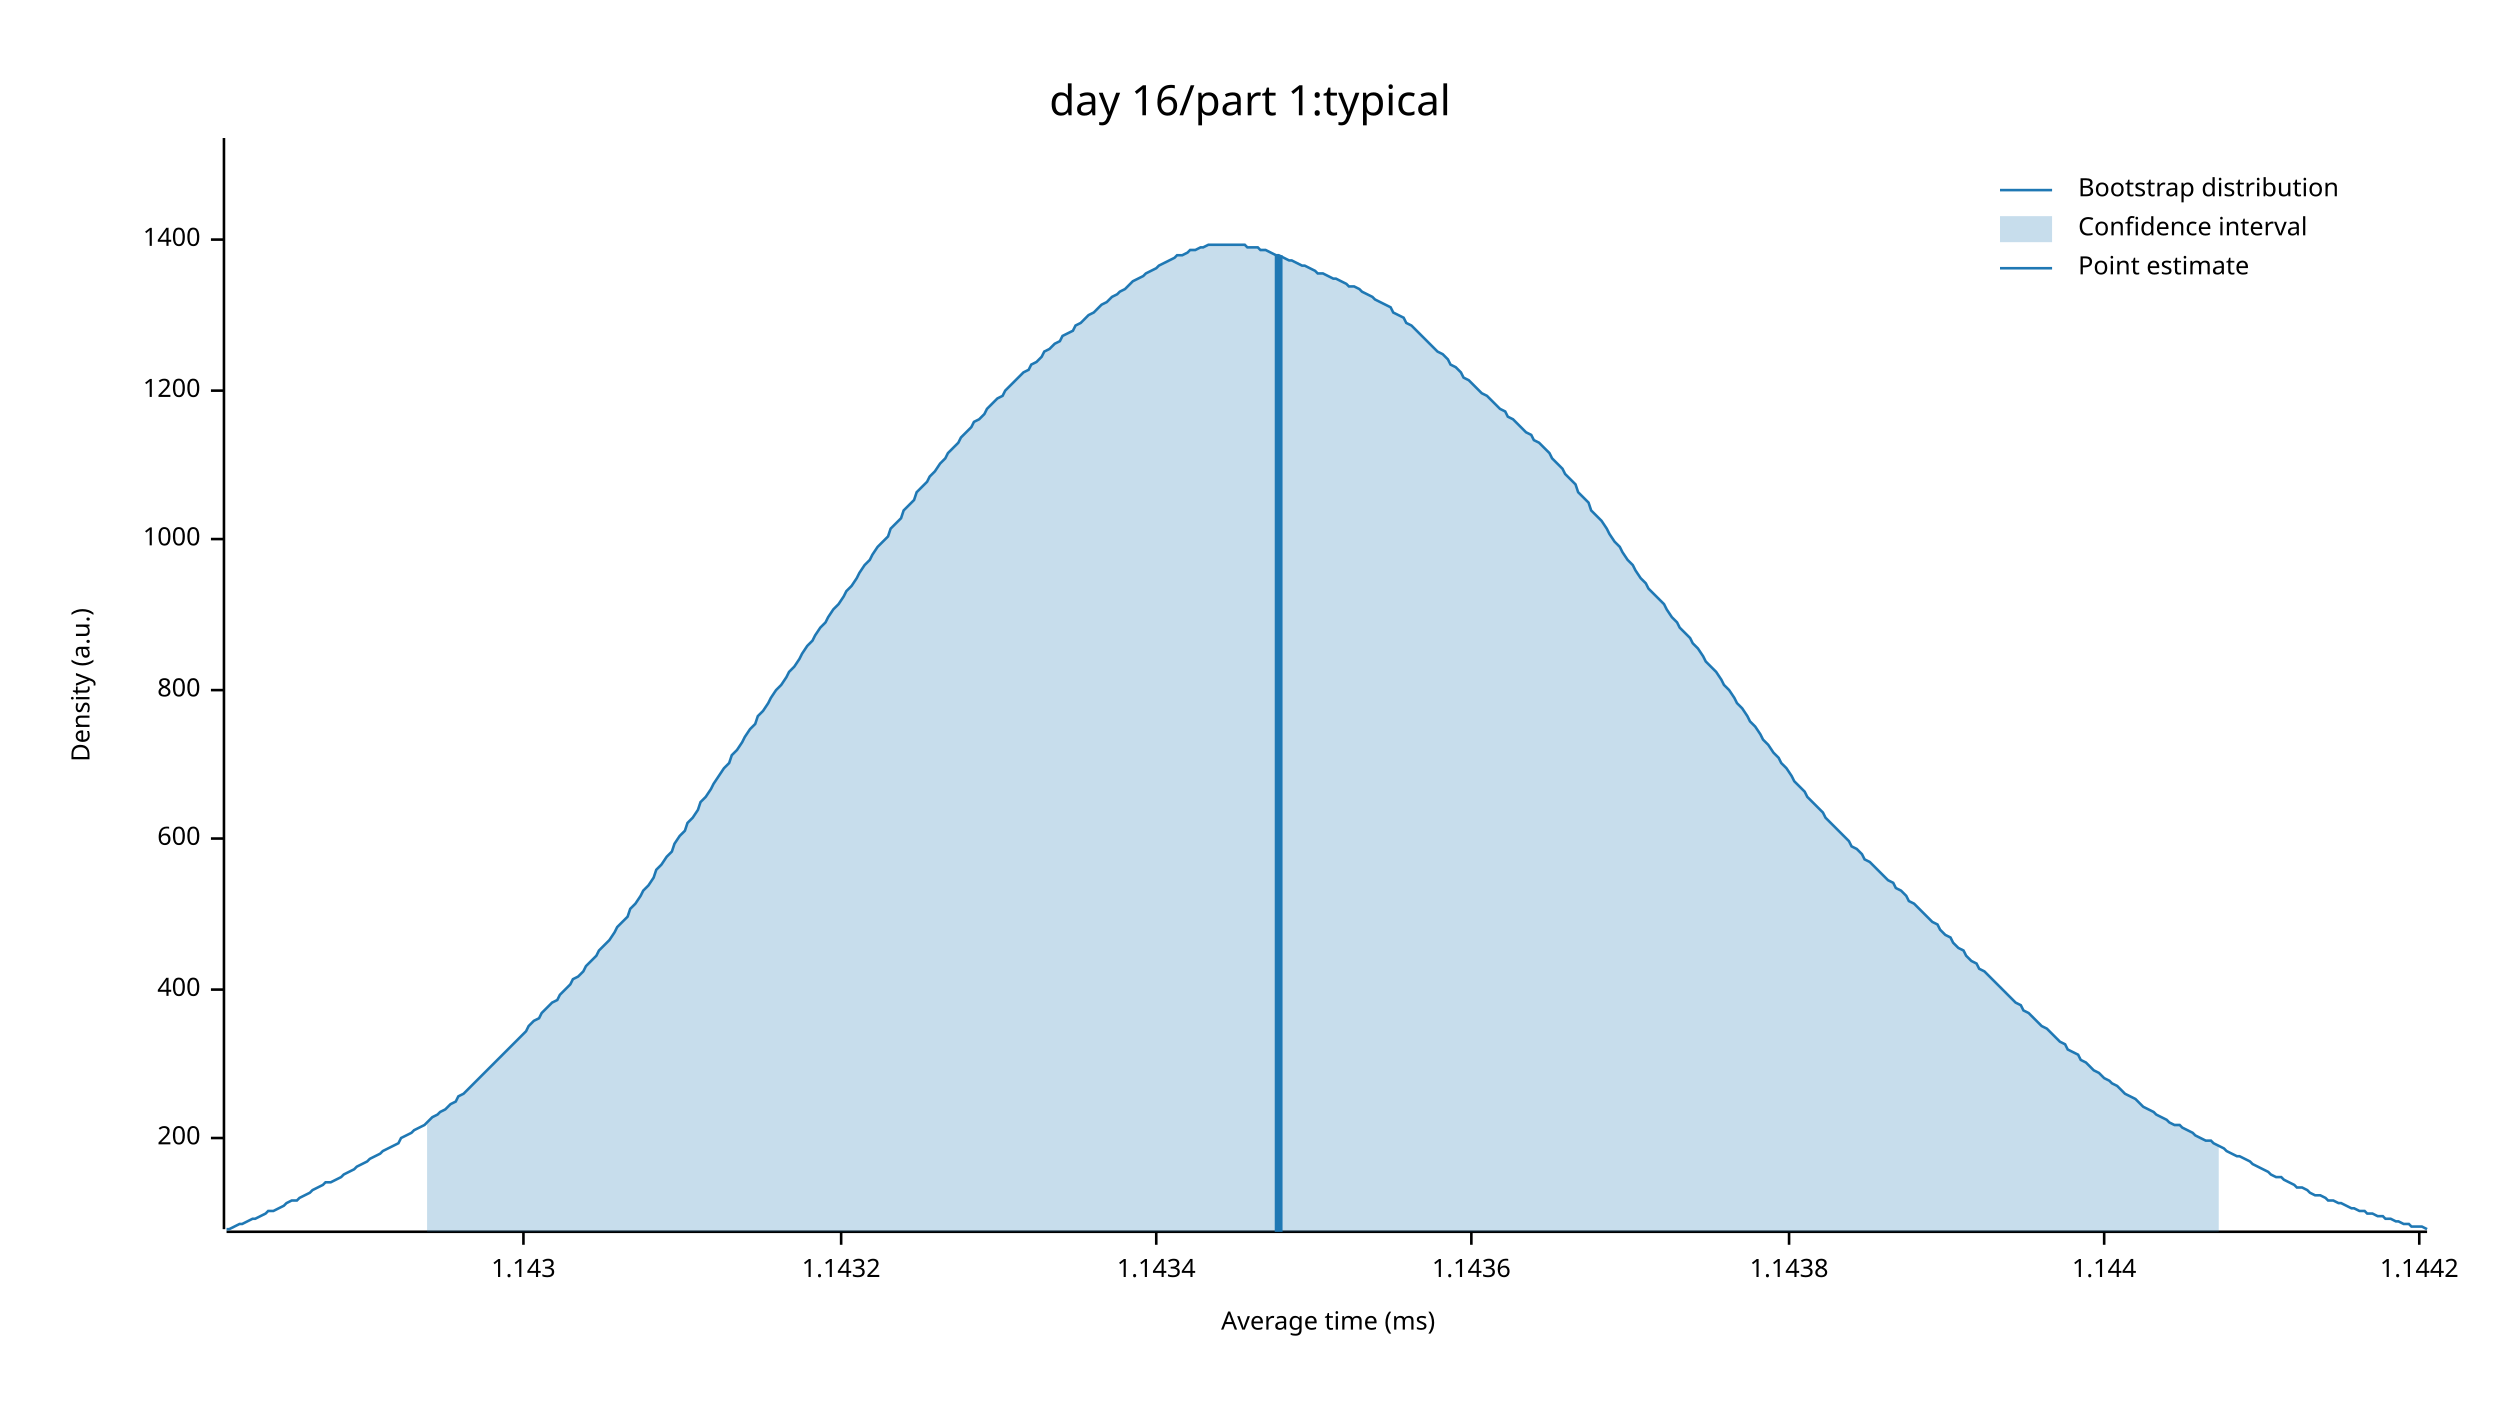
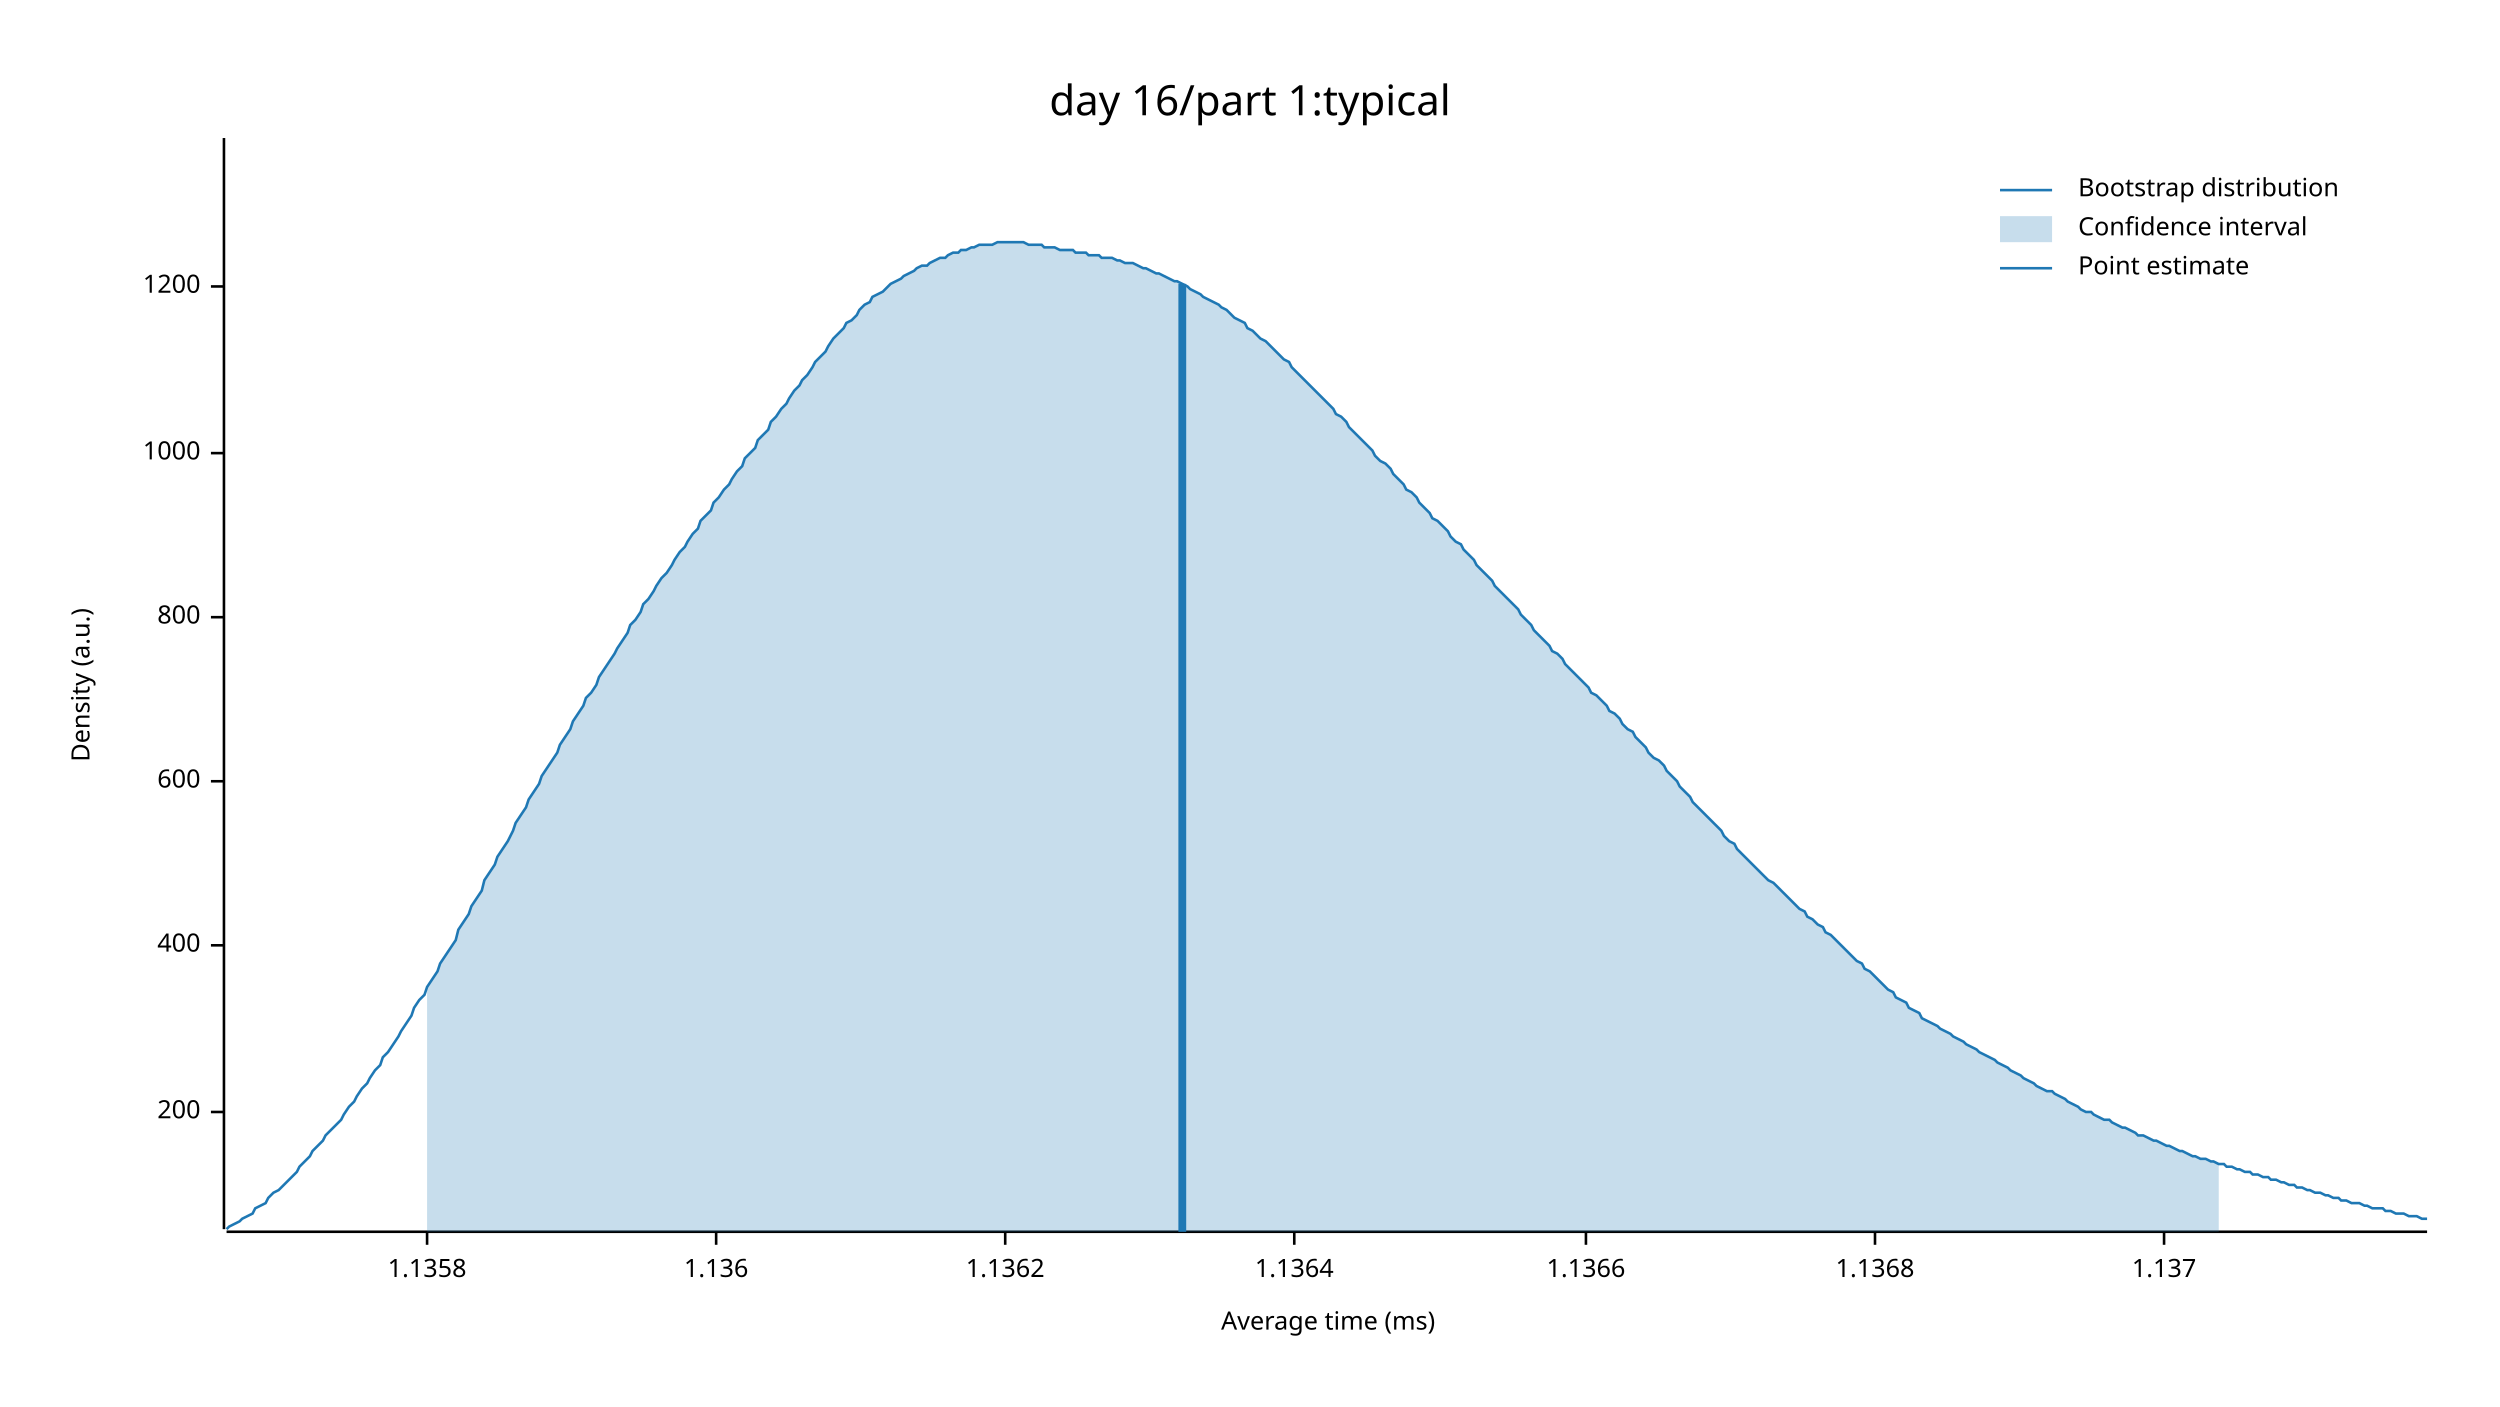
<svg xmlns="http://www.w3.org/2000/svg" width="960" height="540" viewBox="0 0 960 540">
  <text x="480" y="32" dy="0.76em" text-anchor="middle" font-family="sans-serif" font-size="16.129" opacity="1" fill="#000000">
day 16/part 1:typical
</text>
  <text x="27" y="263" dy="0.76em" text-anchor="middle" font-family="sans-serif" font-size="9.677" opacity="1" fill="#000000" transform="rotate(270, 27, 263)">
Density (a.u.)
</text>
  <text x="510" y="513" dy="-0.5ex" text-anchor="middle" font-family="sans-serif" font-size="9.677" opacity="1" fill="#000000">
Average time (ms)
</text>
  <polyline fill="none" opacity="1" stroke="#000000" stroke-width="1" points="86,53 86,472 " />
-   <text x="77" y="437" dy="0.5ex" text-anchor="end" font-family="sans-serif" font-size="9.677" opacity="1" fill="#000000">
+   <text x="77" y="427" dy="0.5ex" text-anchor="end" font-family="sans-serif" font-size="9.677" opacity="1" fill="#000000">
200
</text>
-   <polyline fill="none" opacity="1" stroke="#000000" stroke-width="1" points="81,437 86,437 " />
-   <text x="77" y="380" dy="0.5ex" text-anchor="end" font-family="sans-serif" font-size="9.677" opacity="1" fill="#000000">
+   <polyline fill="none" opacity="1" stroke="#000000" stroke-width="1" points="81,427 86,427 " />
+   <text x="77" y="363" dy="0.5ex" text-anchor="end" font-family="sans-serif" font-size="9.677" opacity="1" fill="#000000">
400
</text>
-   <polyline fill="none" opacity="1" stroke="#000000" stroke-width="1" points="81,380 86,380 " />
-   <text x="77" y="322" dy="0.5ex" text-anchor="end" font-family="sans-serif" font-size="9.677" opacity="1" fill="#000000">
+   <polyline fill="none" opacity="1" stroke="#000000" stroke-width="1" points="81,363 86,363 " />
+   <text x="77" y="300" dy="0.5ex" text-anchor="end" font-family="sans-serif" font-size="9.677" opacity="1" fill="#000000">
600
</text>
-   <polyline fill="none" opacity="1" stroke="#000000" stroke-width="1" points="81,322 86,322 " />
-   <text x="77" y="265" dy="0.5ex" text-anchor="end" font-family="sans-serif" font-size="9.677" opacity="1" fill="#000000">
+   <polyline fill="none" opacity="1" stroke="#000000" stroke-width="1" points="81,300 86,300 " />
+   <text x="77" y="237" dy="0.5ex" text-anchor="end" font-family="sans-serif" font-size="9.677" opacity="1" fill="#000000">
800
</text>
-   <polyline fill="none" opacity="1" stroke="#000000" stroke-width="1" points="81,265 86,265 " />
-   <text x="77" y="207" dy="0.5ex" text-anchor="end" font-family="sans-serif" font-size="9.677" opacity="1" fill="#000000">
+   <polyline fill="none" opacity="1" stroke="#000000" stroke-width="1" points="81,237 86,237 " />
+   <text x="77" y="174" dy="0.5ex" text-anchor="end" font-family="sans-serif" font-size="9.677" opacity="1" fill="#000000">
1000
</text>
-   <polyline fill="none" opacity="1" stroke="#000000" stroke-width="1" points="81,207 86,207 " />
-   <text x="77" y="150" dy="0.5ex" text-anchor="end" font-family="sans-serif" font-size="9.677" opacity="1" fill="#000000">
+   <polyline fill="none" opacity="1" stroke="#000000" stroke-width="1" points="81,174 86,174 " />
+   <text x="77" y="110" dy="0.5ex" text-anchor="end" font-family="sans-serif" font-size="9.677" opacity="1" fill="#000000">
1200
</text>
-   <polyline fill="none" opacity="1" stroke="#000000" stroke-width="1" points="81,150 86,150 " />
-   <text x="77" y="92" dy="0.5ex" text-anchor="end" font-family="sans-serif" font-size="9.677" opacity="1" fill="#000000">
- 1400
+   <polyline fill="none" opacity="1" stroke="#000000" stroke-width="1" points="81,110 86,110 " />
+   <polyline fill="none" opacity="1" stroke="#000000" stroke-width="1" points="87,473 932,473 " />
+   <text x="164" y="483" dy="0.76em" text-anchor="middle" font-family="sans-serif" font-size="9.677" opacity="1" fill="#000000">
+ 1.1358
</text>
-   <polyline fill="none" opacity="1" stroke="#000000" stroke-width="1" points="81,92 86,92 " />
-   <polyline fill="none" opacity="1" stroke="#000000" stroke-width="1" points="87,473 932,473 " />
-   <text x="201" y="483" dy="0.76em" text-anchor="middle" font-family="sans-serif" font-size="9.677" opacity="1" fill="#000000">
- 1.143
+   <polyline fill="none" opacity="1" stroke="#000000" stroke-width="1" points="164,473 164,478 " />
+   <text x="275" y="483" dy="0.76em" text-anchor="middle" font-family="sans-serif" font-size="9.677" opacity="1" fill="#000000">
+ 1.136
</text>
-   <polyline fill="none" opacity="1" stroke="#000000" stroke-width="1" points="201,473 201,478 " />
-   <text x="323" y="483" dy="0.76em" text-anchor="middle" font-family="sans-serif" font-size="9.677" opacity="1" fill="#000000">
- 1.1432
+   <polyline fill="none" opacity="1" stroke="#000000" stroke-width="1" points="275,473 275,478 " />
+   <text x="386" y="483" dy="0.76em" text-anchor="middle" font-family="sans-serif" font-size="9.677" opacity="1" fill="#000000">
+ 1.1362
</text>
-   <polyline fill="none" opacity="1" stroke="#000000" stroke-width="1" points="323,473 323,478 " />
-   <text x="444" y="483" dy="0.76em" text-anchor="middle" font-family="sans-serif" font-size="9.677" opacity="1" fill="#000000">
- 1.1434
+   <polyline fill="none" opacity="1" stroke="#000000" stroke-width="1" points="386,473 386,478 " />
+   <text x="497" y="483" dy="0.76em" text-anchor="middle" font-family="sans-serif" font-size="9.677" opacity="1" fill="#000000">
+ 1.1364
</text>
-   <polyline fill="none" opacity="1" stroke="#000000" stroke-width="1" points="444,473 444,478 " />
-   <text x="565" y="483" dy="0.76em" text-anchor="middle" font-family="sans-serif" font-size="9.677" opacity="1" fill="#000000">
- 1.1436
+   <polyline fill="none" opacity="1" stroke="#000000" stroke-width="1" points="497,473 497,478 " />
+   <text x="609" y="483" dy="0.76em" text-anchor="middle" font-family="sans-serif" font-size="9.677" opacity="1" fill="#000000">
+ 1.1366
</text>
-   <polyline fill="none" opacity="1" stroke="#000000" stroke-width="1" points="565,473 565,478 " />
-   <text x="687" y="483" dy="0.76em" text-anchor="middle" font-family="sans-serif" font-size="9.677" opacity="1" fill="#000000">
- 1.1438
+   <polyline fill="none" opacity="1" stroke="#000000" stroke-width="1" points="609,473 609,478 " />
+   <text x="720" y="483" dy="0.76em" text-anchor="middle" font-family="sans-serif" font-size="9.677" opacity="1" fill="#000000">
+ 1.1368
</text>
-   <polyline fill="none" opacity="1" stroke="#000000" stroke-width="1" points="687,473 687,478 " />
-   <text x="808" y="483" dy="0.76em" text-anchor="middle" font-family="sans-serif" font-size="9.677" opacity="1" fill="#000000">
- 1.144
+   <polyline fill="none" opacity="1" stroke="#000000" stroke-width="1" points="720,473 720,478 " />
+   <text x="831" y="483" dy="0.76em" text-anchor="middle" font-family="sans-serif" font-size="9.677" opacity="1" fill="#000000">
+ 1.137
</text>
-   <polyline fill="none" opacity="1" stroke="#000000" stroke-width="1" points="808,473 808,478 " />
-   <text x="929" y="483" dy="0.76em" text-anchor="middle" font-family="sans-serif" font-size="9.677" opacity="1" fill="#000000">
- 1.1442
- </text>
-   <polyline fill="none" opacity="1" stroke="#000000" stroke-width="1" points="929,473 929,478 " />
-   <polyline fill="none" opacity="1" stroke="#1F78B4" stroke-width="1" points="87,472 88,472 90,471 92,470 93,470 95,469 97,468 98,468 100,467 102,466 103,465 105,465 107,464 109,463 110,462 112,461 114,461 115,460 117,459 119,458 120,457 122,456 124,455 125,454 127,454 129,453 131,452 132,451 134,450 136,449 137,448 139,447 141,446 142,445 144,444 146,443 147,442 149,441 151,440 153,439 154,437 156,436 158,435 159,434 161,433 163,432 164,431 166,429 168,428 169,427 171,426 173,424 175,423 176,421 178,420 180,418 181,417 183,415 185,413 186,412 188,410 190,408 191,407 193,405 195,403 197,401 198,400 200,398 202,396 203,394 205,392 207,391 208,389 210,387 212,385 214,384 215,382 217,380 219,378 220,376 222,375 224,373 225,371 227,369 229,367 230,365 232,363 234,361 236,358 237,356 239,354 241,352 242,349 244,347 246,344 247,342 249,340 251,337 252,334 254,332 256,329 258,327 259,324 261,321 263,319 264,316 266,314 268,311 269,308 271,306 273,303 274,301 276,298 278,295 280,293 281,290 283,288 285,285 286,283 288,280 290,278 291,275 293,273 295,270 296,268 298,265 300,263 302,260 303,258 305,256 307,253 308,251 310,248 312,246 313,244 315,241 317,239 318,237 320,234 322,232 324,229 325,227 327,225 329,222 330,220 332,217 334,215 335,213 337,210 339,208 341,206 342,203 344,201 346,199 347,196 349,194 351,192 352,189 354,187 356,185 357,183 359,181 361,178 363,176 364,174 366,172 368,170 369,168 371,166 373,164 374,162 376,161 378,159 379,157 381,155 383,153 385,152 386,150 388,148 390,146 391,145 393,143 395,142 396,140 398,139 400,137 401,135 403,134 405,132 407,131 408,129 410,128 412,127 413,125 415,124 417,122 418,121 420,120 422,118 423,117 425,116 427,114 429,113 430,112 432,111 434,109 435,108 437,107 439,106 440,105 442,104 444,103 445,102 447,101 449,100 451,99 452,98 454,98 456,97 457,96 459,96 461,95 462,95 464,94 466,94 468,94 469,94 471,94 473,94 474,94 476,94 478,94 479,95 481,95 483,95 484,96 486,96 488,97 490,98 491,98 493,99 495,100 496,100 498,101 500,102 501,102 503,103 505,104 506,105 508,105 510,106 512,107 513,107 515,108 517,109 518,110 520,110 522,111 523,112 525,113 527,114 528,115 530,116 532,117 534,118 535,120 537,121 539,122 540,124 542,125 544,127 545,128 547,130 549,132 550,133 552,135 554,136 556,138 557,140 559,141 561,143 562,145 564,146 566,148 567,149 569,151 571,152 573,154 574,155 576,157 578,158 579,160 581,161 583,163 584,164 586,166 588,167 589,169 591,170 593,172 595,174 596,176 598,178 600,180 601,182 603,184 605,186 606,189 608,191 610,193 611,196 613,198 615,200 617,203 618,205 620,208 622,210 623,212 625,215 627,217 628,219 630,222 632,224 633,226 635,228 637,230 639,232 640,234 642,237 644,239 645,241 647,243 649,245 650,247 652,249 654,252 655,254 657,256 659,258 661,261 662,263 664,265 666,268 667,270 669,272 671,275 672,277 674,279 676,282 677,284 679,286 681,289 683,291 684,293 686,295 688,298 689,300 691,302 693,304 694,306 696,308 698,310 700,312 701,314 703,316 705,318 706,319 708,321 710,323 711,325 713,326 715,328 716,330 718,331 720,333 722,335 723,336 725,338 727,339 728,341 730,342 732,344 733,346 735,347 737,349 738,350 740,352 742,354 744,355 745,357 747,359 749,360 750,362 752,364 754,365 755,367 757,369 759,370 760,372 762,373 764,375 766,377 767,378 769,380 771,382 772,383 774,385 776,386 777,388 779,389 781,391 782,392 784,394 786,395 788,397 789,398 791,400 793,401 794,403 796,404 798,405 799,407 801,408 803,410 804,411 806,412 808,414 810,415 811,416 813,417 815,419 816,420 818,421 820,422 821,423 823,425 825,426 827,427 828,428 830,429 832,430 833,431 835,432 837,432 838,433 840,434 842,435 843,436 845,437 847,438 849,438 850,439 852,440 854,441 855,442 857,443 859,444 860,444 862,445 864,446 865,447 867,448 869,449 871,450 872,451 874,452 876,452 877,453 879,454 881,455 882,456 884,456 886,457 887,458 889,459 891,459 893,460 894,461 896,461 898,462 899,462 901,463 903,464 904,464 906,465 908,465 909,466 911,466 913,467 915,467 916,468 918,468 920,469 921,469 923,470 925,470 926,471 928,471 930,471 932,472 " />
-   <polygon opacity="0.25" fill="#1F78B4" points="164,431 166,429 168,428 169,427 171,426 173,424 175,423 176,421 178,420 180,418 181,417 183,415 185,413 186,412 188,410 190,408 191,407 193,405 195,403 197,401 198,400 200,398 202,396 203,394 205,392 207,391 208,389 210,387 212,385 214,384 215,382 217,380 219,378 220,376 222,375 224,373 225,371 227,369 229,367 230,365 232,363 234,361 236,358 237,356 239,354 241,352 242,349 244,347 246,344 247,342 249,340 251,337 252,334 254,332 256,329 258,327 259,324 261,321 263,319 264,316 266,314 268,311 269,308 271,306 273,303 274,301 276,298 278,295 280,293 281,290 283,288 285,285 286,283 288,280 290,278 291,275 293,273 295,270 296,268 298,265 300,263 302,260 303,258 305,256 307,253 308,251 310,248 312,246 313,244 315,241 317,239 318,237 320,234 322,232 324,229 325,227 327,225 329,222 330,220 332,217 334,215 335,213 337,210 339,208 341,206 342,203 344,201 346,199 347,196 349,194 351,192 352,189 354,187 356,185 357,183 359,181 361,178 363,176 364,174 366,172 368,170 369,168 371,166 373,164 374,162 376,161 378,159 379,157 381,155 383,153 385,152 386,150 388,148 390,146 391,145 393,143 395,142 396,140 398,139 400,137 401,135 403,134 405,132 407,131 408,129 410,128 412,127 413,125 415,124 417,122 418,121 420,120 422,118 423,117 425,116 427,114 429,113 430,112 432,111 434,109 435,108 437,107 439,106 440,105 442,104 444,103 445,102 447,101 449,100 451,99 452,98 454,98 456,97 457,96 459,96 461,95 462,95 464,94 466,94 468,94 469,94 471,94 473,94 474,94 476,94 478,94 479,95 481,95 483,95 484,96 486,96 488,97 490,98 491,98 493,99 495,100 496,100 498,101 500,102 501,102 503,103 505,104 506,105 508,105 510,106 512,107 513,107 515,108 517,109 518,110 520,110 522,111 523,112 525,113 527,114 528,115 530,116 532,117 534,118 535,120 537,121 539,122 540,124 542,125 544,127 545,128 547,130 549,132 550,133 552,135 554,136 556,138 557,140 559,141 561,143 562,145 564,146 566,148 567,149 569,151 571,152 573,154 574,155 576,157 578,158 579,160 581,161 583,163 584,164 586,166 588,167 589,169 591,170 593,172 595,174 596,176 598,178 600,180 601,182 603,184 605,186 606,189 608,191 610,193 611,196 613,198 615,200 617,203 618,205 620,208 622,210 623,212 625,215 627,217 628,219 630,222 632,224 633,226 635,228 637,230 639,232 640,234 642,237 644,239 645,241 647,243 649,245 650,247 652,249 654,252 655,254 657,256 659,258 661,261 662,263 664,265 666,268 667,270 669,272 671,275 672,277 674,279 676,282 677,284 679,286 681,289 683,291 684,293 686,295 688,298 689,300 691,302 693,304 694,306 696,308 698,310 700,312 701,314 703,316 705,318 706,319 708,321 710,323 711,325 713,326 715,328 716,330 718,331 720,333 722,335 723,336 725,338 727,339 728,341 730,342 732,344 733,346 735,347 737,349 738,350 740,352 742,354 744,355 745,357 747,359 749,360 750,362 752,364 754,365 755,367 757,369 759,370 760,372 762,373 764,375 766,377 767,378 769,380 771,382 772,383 774,385 776,386 777,388 779,389 781,391 782,392 784,394 786,395 788,397 789,398 791,400 793,401 794,403 796,404 798,405 799,407 801,408 803,410 804,411 806,412 808,414 810,415 811,416 813,417 815,419 816,420 818,421 820,422 821,423 823,425 825,426 827,427 828,428 830,429 832,430 833,431 835,432 837,432 838,433 840,434 842,435 843,436 845,437 847,438 849,438 850,439 852,440 852,473 164,473 " />
-   <polyline fill="none" opacity="1" stroke="#1F78B4" stroke-width="3" points="491,473 491,98 " />
+   <polyline fill="none" opacity="1" stroke="#000000" stroke-width="1" points="831,473 831,478 " />
+   <polyline fill="none" opacity="1" stroke="#1F78B4" stroke-width="1" points="87,472 88,471 90,470 92,469 93,468 95,467 97,466 98,464 100,463 102,462 103,460 105,458 107,457 109,455 110,454 112,452 114,450 115,448 117,446 119,444 120,442 122,440 124,438 125,436 127,434 129,432 131,430 132,428 134,425 136,423 137,421 139,418 141,416 142,414 144,411 146,409 147,406 149,404 151,401 153,398 154,396 156,393 158,390 159,387 161,384 163,382 164,379 166,376 168,373 169,370 171,367 173,364 175,361 176,357 178,354 180,351 181,348 183,345 185,342 186,338 188,335 190,332 191,329 193,326 195,323 197,319 198,316 200,313 202,310 203,307 205,304 207,301 208,298 210,295 212,292 214,289 215,286 217,283 219,280 220,277 222,274 224,271 225,268 227,266 229,263 230,260 232,257 234,254 236,251 237,249 239,246 241,243 242,240 244,238 246,235 247,232 249,230 251,227 252,225 254,222 256,220 258,217 259,215 261,212 263,210 264,208 266,205 268,203 269,200 271,198 273,196 274,193 276,191 278,188 280,186 281,184 283,181 285,179 286,176 288,174 290,172 291,169 293,167 295,165 296,162 298,160 300,157 302,155 303,153 305,150 307,148 308,146 310,144 312,141 313,139 315,137 317,135 318,133 320,130 322,128 324,126 325,124 327,123 329,121 330,119 332,117 334,116 335,114 337,113 339,112 341,110 342,109 344,108 346,107 347,106 349,105 351,104 352,103 354,102 356,102 357,101 359,100 361,99 363,99 364,98 366,97 368,97 369,96 371,96 373,95 374,95 376,94 378,94 379,94 381,94 383,93 385,93 386,93 388,93 390,93 391,93 393,93 395,94 396,94 398,94 400,94 401,95 403,95 405,95 407,96 408,96 410,96 412,96 413,97 415,97 417,97 418,98 420,98 422,98 423,99 425,99 427,99 429,100 430,100 432,101 434,101 435,101 437,102 439,103 440,103 442,104 444,105 445,105 447,106 449,107 451,108 452,108 454,109 456,110 457,111 459,112 461,113 462,114 464,115 466,116 468,117 469,118 471,119 473,121 474,122 476,123 478,124 479,126 481,127 483,129 484,130 486,131 488,133 490,135 491,136 493,138 495,139 496,141 498,143 500,145 501,146 503,148 505,150 506,151 508,153 510,155 512,157 513,159 515,160 517,162 518,164 520,166 522,168 523,169 525,171 527,173 528,175 530,177 532,178 534,180 535,182 537,184 539,186 540,188 542,189 544,191 545,193 547,195 549,197 550,199 552,200 554,202 556,204 557,206 559,208 561,209 562,211 564,213 566,215 567,217 569,219 571,221 573,223 574,225 576,227 578,229 579,230 581,232 583,234 584,236 586,238 588,240 589,242 591,244 593,246 595,248 596,250 598,251 600,253 601,255 603,257 605,259 606,260 608,262 610,264 611,266 613,267 615,269 617,271 618,273 620,274 622,276 623,278 625,280 627,281 628,283 630,285 632,287 633,289 635,291 637,292 639,294 640,296 642,298 644,300 645,302 647,304 649,306 650,308 652,310 654,312 655,313 657,315 659,317 661,319 662,321 664,323 666,324 667,326 669,328 671,330 672,331 674,333 676,335 677,336 679,338 681,339 683,341 684,342 686,344 688,346 689,347 691,349 693,350 694,352 696,353 698,355 700,356 701,358 703,359 705,361 706,362 708,364 710,366 711,367 713,369 715,370 716,372 718,373 720,375 722,377 723,378 725,380 727,381 728,383 730,384 732,385 733,387 735,388 737,389 738,391 740,392 742,393 744,394 745,395 747,396 749,397 750,398 752,399 754,400 755,401 757,402 759,403 760,404 762,405 764,406 766,407 767,408 769,409 771,410 772,411 774,412 776,413 777,414 779,415 781,416 782,417 784,418 786,419 788,419 789,420 791,421 793,422 794,423 796,424 798,425 799,426 801,427 803,427 804,428 806,429 808,430 810,430 811,431 813,432 815,433 816,433 818,434 820,435 821,436 823,436 825,437 827,438 828,438 830,439 832,440 833,440 835,441 837,442 838,442 840,443 842,444 843,444 845,445 847,445 849,446 850,446 852,447 854,447 855,448 857,448 859,449 860,449 862,450 864,450 865,451 867,451 869,452 871,452 872,453 874,453 876,454 877,454 879,455 881,455 882,456 884,456 886,457 887,457 889,458 891,458 893,459 894,459 896,460 898,460 899,461 901,461 903,462 904,462 906,462 908,463 909,463 911,464 913,464 915,464 916,465 918,465 920,466 921,466 923,466 925,467 926,467 928,467 930,468 932,468 " />
+   <polygon opacity="0.25" fill="#1F78B4" points="164,379 166,376 168,373 169,370 171,367 173,364 175,361 176,357 178,354 180,351 181,348 183,345 185,342 186,338 188,335 190,332 191,329 193,326 195,323 197,319 198,316 200,313 202,310 203,307 205,304 207,301 208,298 210,295 212,292 214,289 215,286 217,283 219,280 220,277 222,274 224,271 225,268 227,266 229,263 230,260 232,257 234,254 236,251 237,249 239,246 241,243 242,240 244,238 246,235 247,232 249,230 251,227 252,225 254,222 256,220 258,217 259,215 261,212 263,210 264,208 266,205 268,203 269,200 271,198 273,196 274,193 276,191 278,188 280,186 281,184 283,181 285,179 286,176 288,174 290,172 291,169 293,167 295,165 296,162 298,160 300,157 302,155 303,153 305,150 307,148 308,146 310,144 312,141 313,139 315,137 317,135 318,133 320,130 322,128 324,126 325,124 327,123 329,121 330,119 332,117 334,116 335,114 337,113 339,112 341,110 342,109 344,108 346,107 347,106 349,105 351,104 352,103 354,102 356,102 357,101 359,100 361,99 363,99 364,98 366,97 368,97 369,96 371,96 373,95 374,95 376,94 378,94 379,94 381,94 383,93 385,93 386,93 388,93 390,93 391,93 393,93 395,94 396,94 398,94 400,94 401,95 403,95 405,95 407,96 408,96 410,96 412,96 413,97 415,97 417,97 418,98 420,98 422,98 423,99 425,99 427,99 429,100 430,100 432,101 434,101 435,101 437,102 439,103 440,103 442,104 444,105 445,105 447,106 449,107 451,108 452,108 454,109 456,110 457,111 459,112 461,113 462,114 464,115 466,116 468,117 469,118 471,119 473,121 474,122 476,123 478,124 479,126 481,127 483,129 484,130 486,131 488,133 490,135 491,136 493,138 495,139 496,141 498,143 500,145 501,146 503,148 505,150 506,151 508,153 510,155 512,157 513,159 515,160 517,162 518,164 520,166 522,168 523,169 525,171 527,173 528,175 530,177 532,178 534,180 535,182 537,184 539,186 540,188 542,189 544,191 545,193 547,195 549,197 550,199 552,200 554,202 556,204 557,206 559,208 561,209 562,211 564,213 566,215 567,217 569,219 571,221 573,223 574,225 576,227 578,229 579,230 581,232 583,234 584,236 586,238 588,240 589,242 591,244 593,246 595,248 596,250 598,251 600,253 601,255 603,257 605,259 606,260 608,262 610,264 611,266 613,267 615,269 617,271 618,273 620,274 622,276 623,278 625,280 627,281 628,283 630,285 632,287 633,289 635,291 637,292 639,294 640,296 642,298 644,300 645,302 647,304 649,306 650,308 652,310 654,312 655,313 657,315 659,317 661,319 662,321 664,323 666,324 667,326 669,328 671,330 672,331 674,333 676,335 677,336 679,338 681,339 683,341 684,342 686,344 688,346 689,347 691,349 693,350 694,352 696,353 698,355 700,356 701,358 703,359 705,361 706,362 708,364 710,366 711,367 713,369 715,370 716,372 718,373 720,375 722,377 723,378 725,380 727,381 728,383 730,384 732,385 733,387 735,388 737,389 738,391 740,392 742,393 744,394 745,395 747,396 749,397 750,398 752,399 754,400 755,401 757,402 759,403 760,404 762,405 764,406 766,407 767,408 769,409 771,410 772,411 774,412 776,413 777,414 779,415 781,416 782,417 784,418 786,419 788,419 789,420 791,421 793,422 794,423 796,424 798,425 799,426 801,427 803,427 804,428 806,429 808,430 810,430 811,431 813,432 815,433 816,433 818,434 820,435 821,436 823,436 825,437 827,438 828,438 830,439 832,440 833,440 835,441 837,442 838,442 840,443 842,444 843,444 845,445 847,445 849,446 850,446 852,447 852,473 164,473 " />
+   <polyline fill="none" opacity="1" stroke="#1F78B4" stroke-width="3" points="454,473 454,109 " />
  <text x="798" y="68" dy="0.76em" text-anchor="start" font-family="sans-serif" font-size="9.677" opacity="1" fill="#000000">
Bootstrap distribution
</text>
  <text x="798" y="83" dy="0.76em" text-anchor="start" font-family="sans-serif" font-size="9.677" opacity="1" fill="#000000">
Confidence interval
</text>
  <text x="798" y="98" dy="0.76em" text-anchor="start" font-family="sans-serif" font-size="9.677" opacity="1" fill="#000000">
Point estimate
</text>
  <polyline fill="none" opacity="1" stroke="#1F78B4" stroke-width="1" points="768,73 788,73 " />
  <rect x="768" y="83" width="20" height="10" opacity="0.25" fill="#1F78B4" stroke="none" />
  <polyline fill="none" opacity="1" stroke="#1F78B4" stroke-width="1" points="768,103 788,103 " />
</svg>
